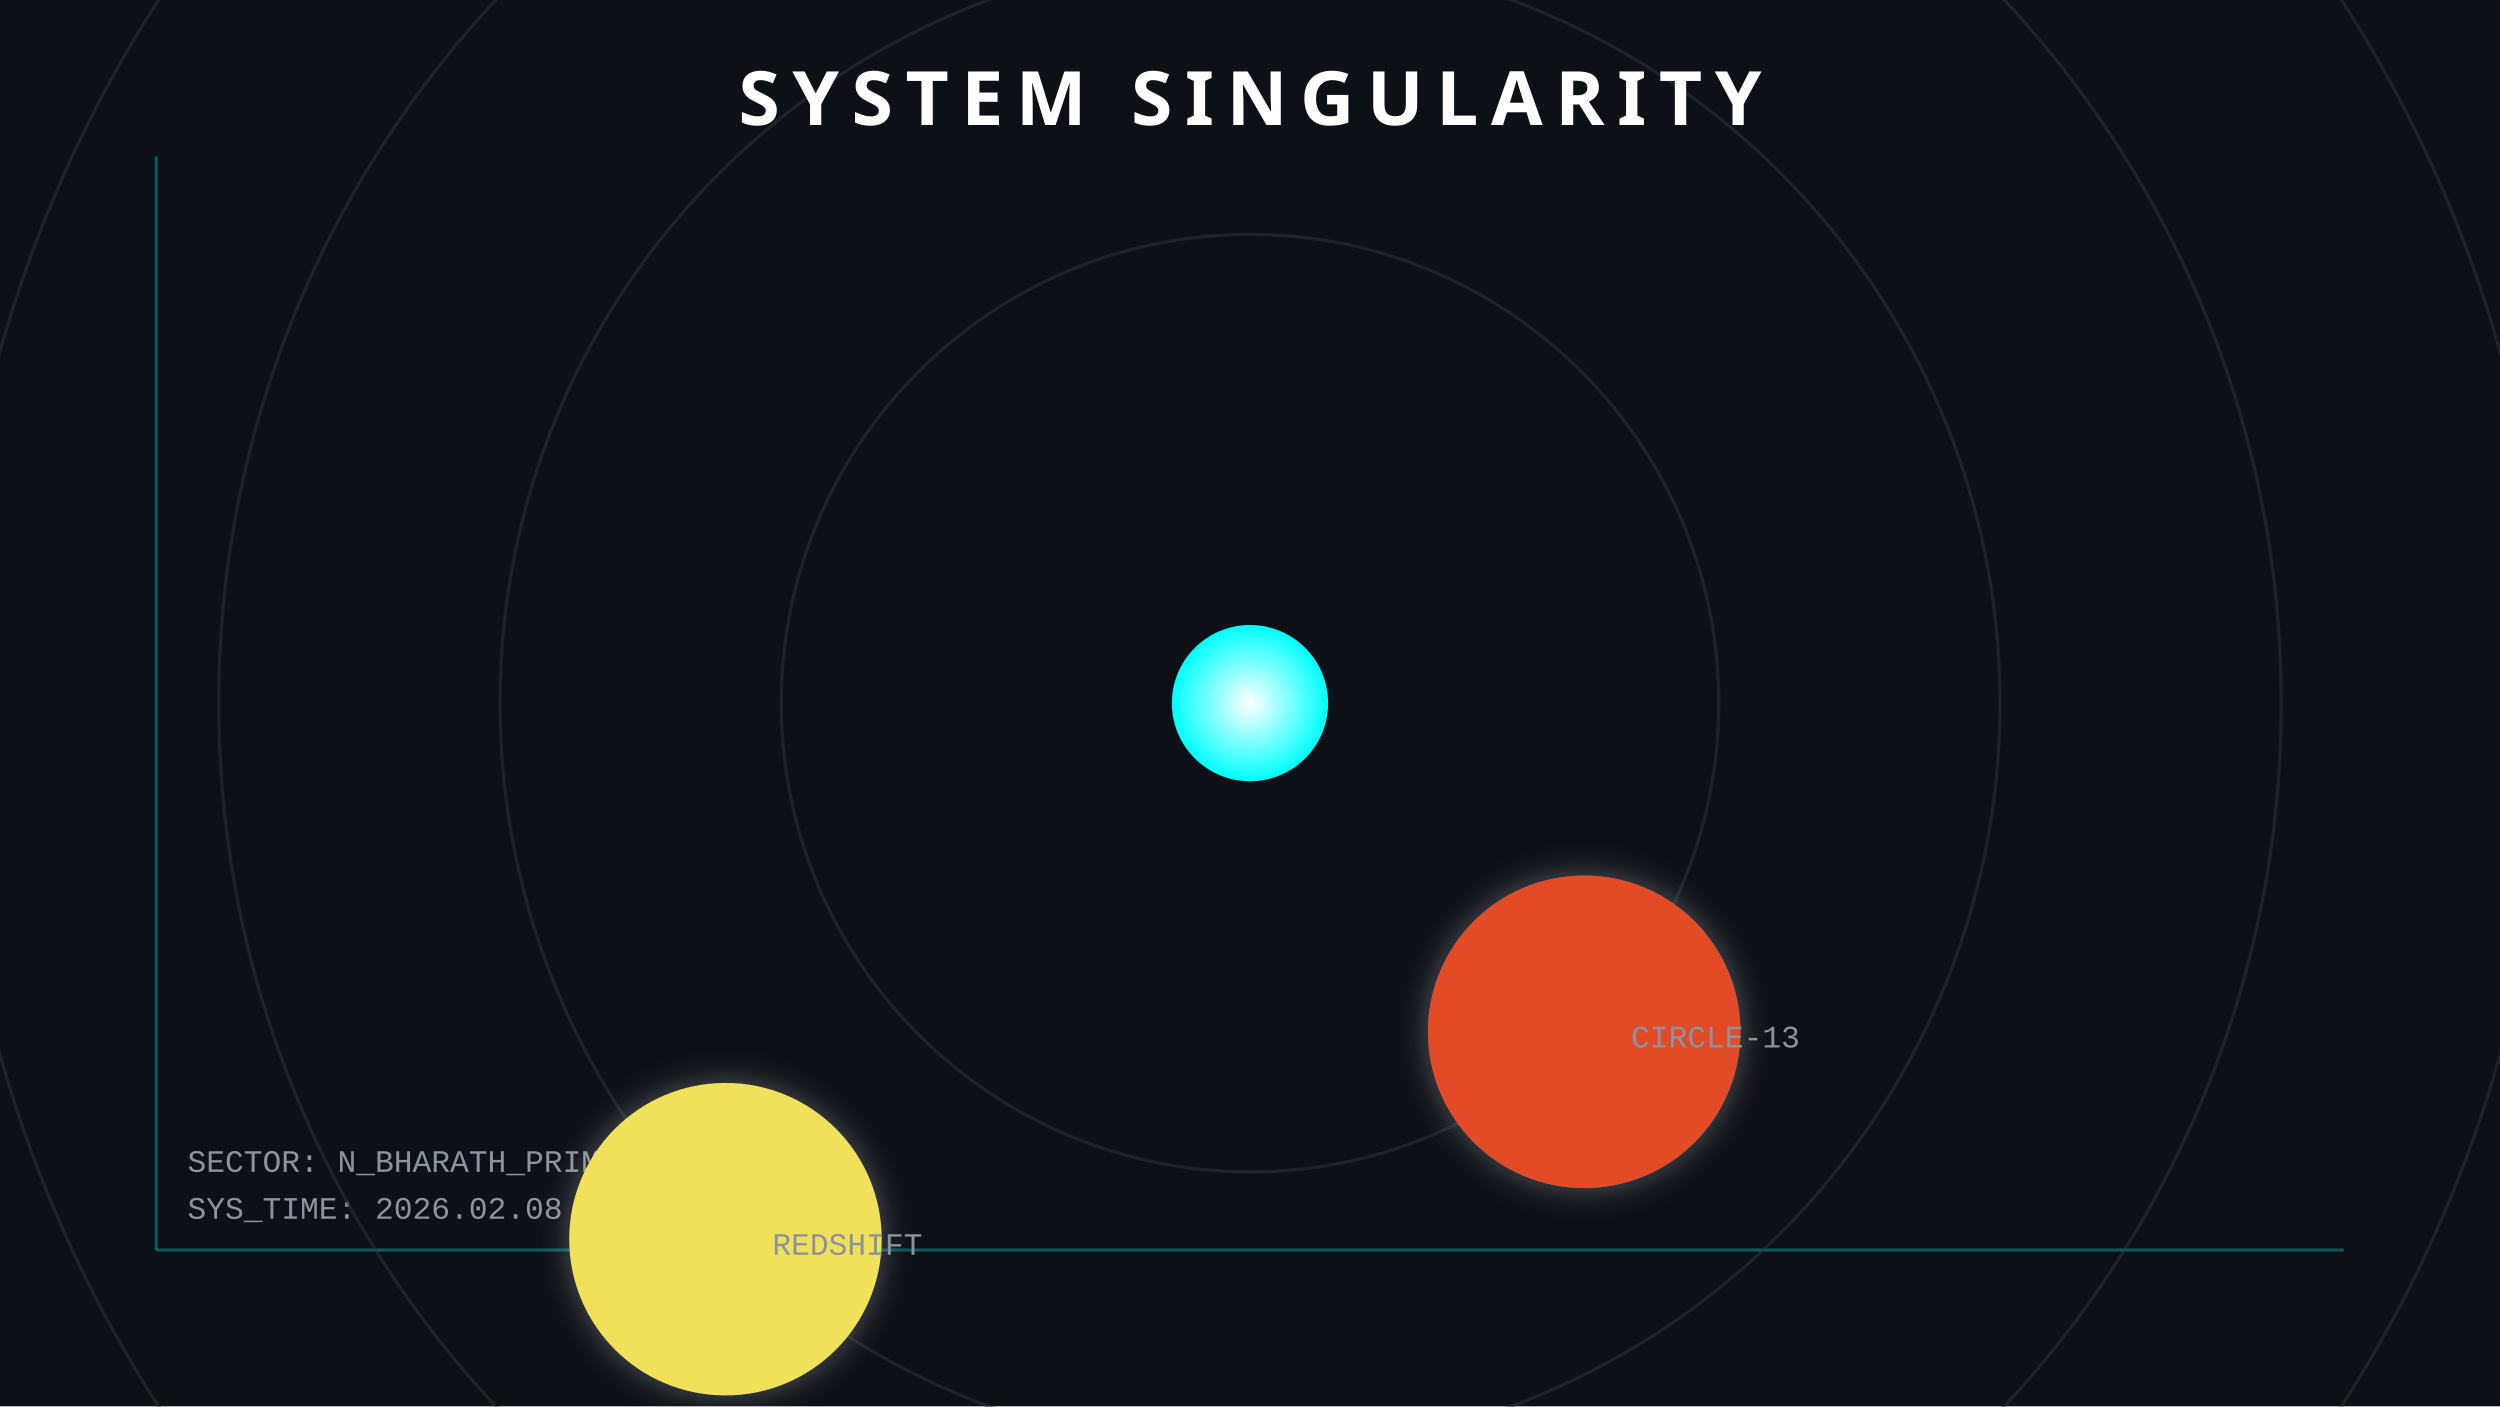
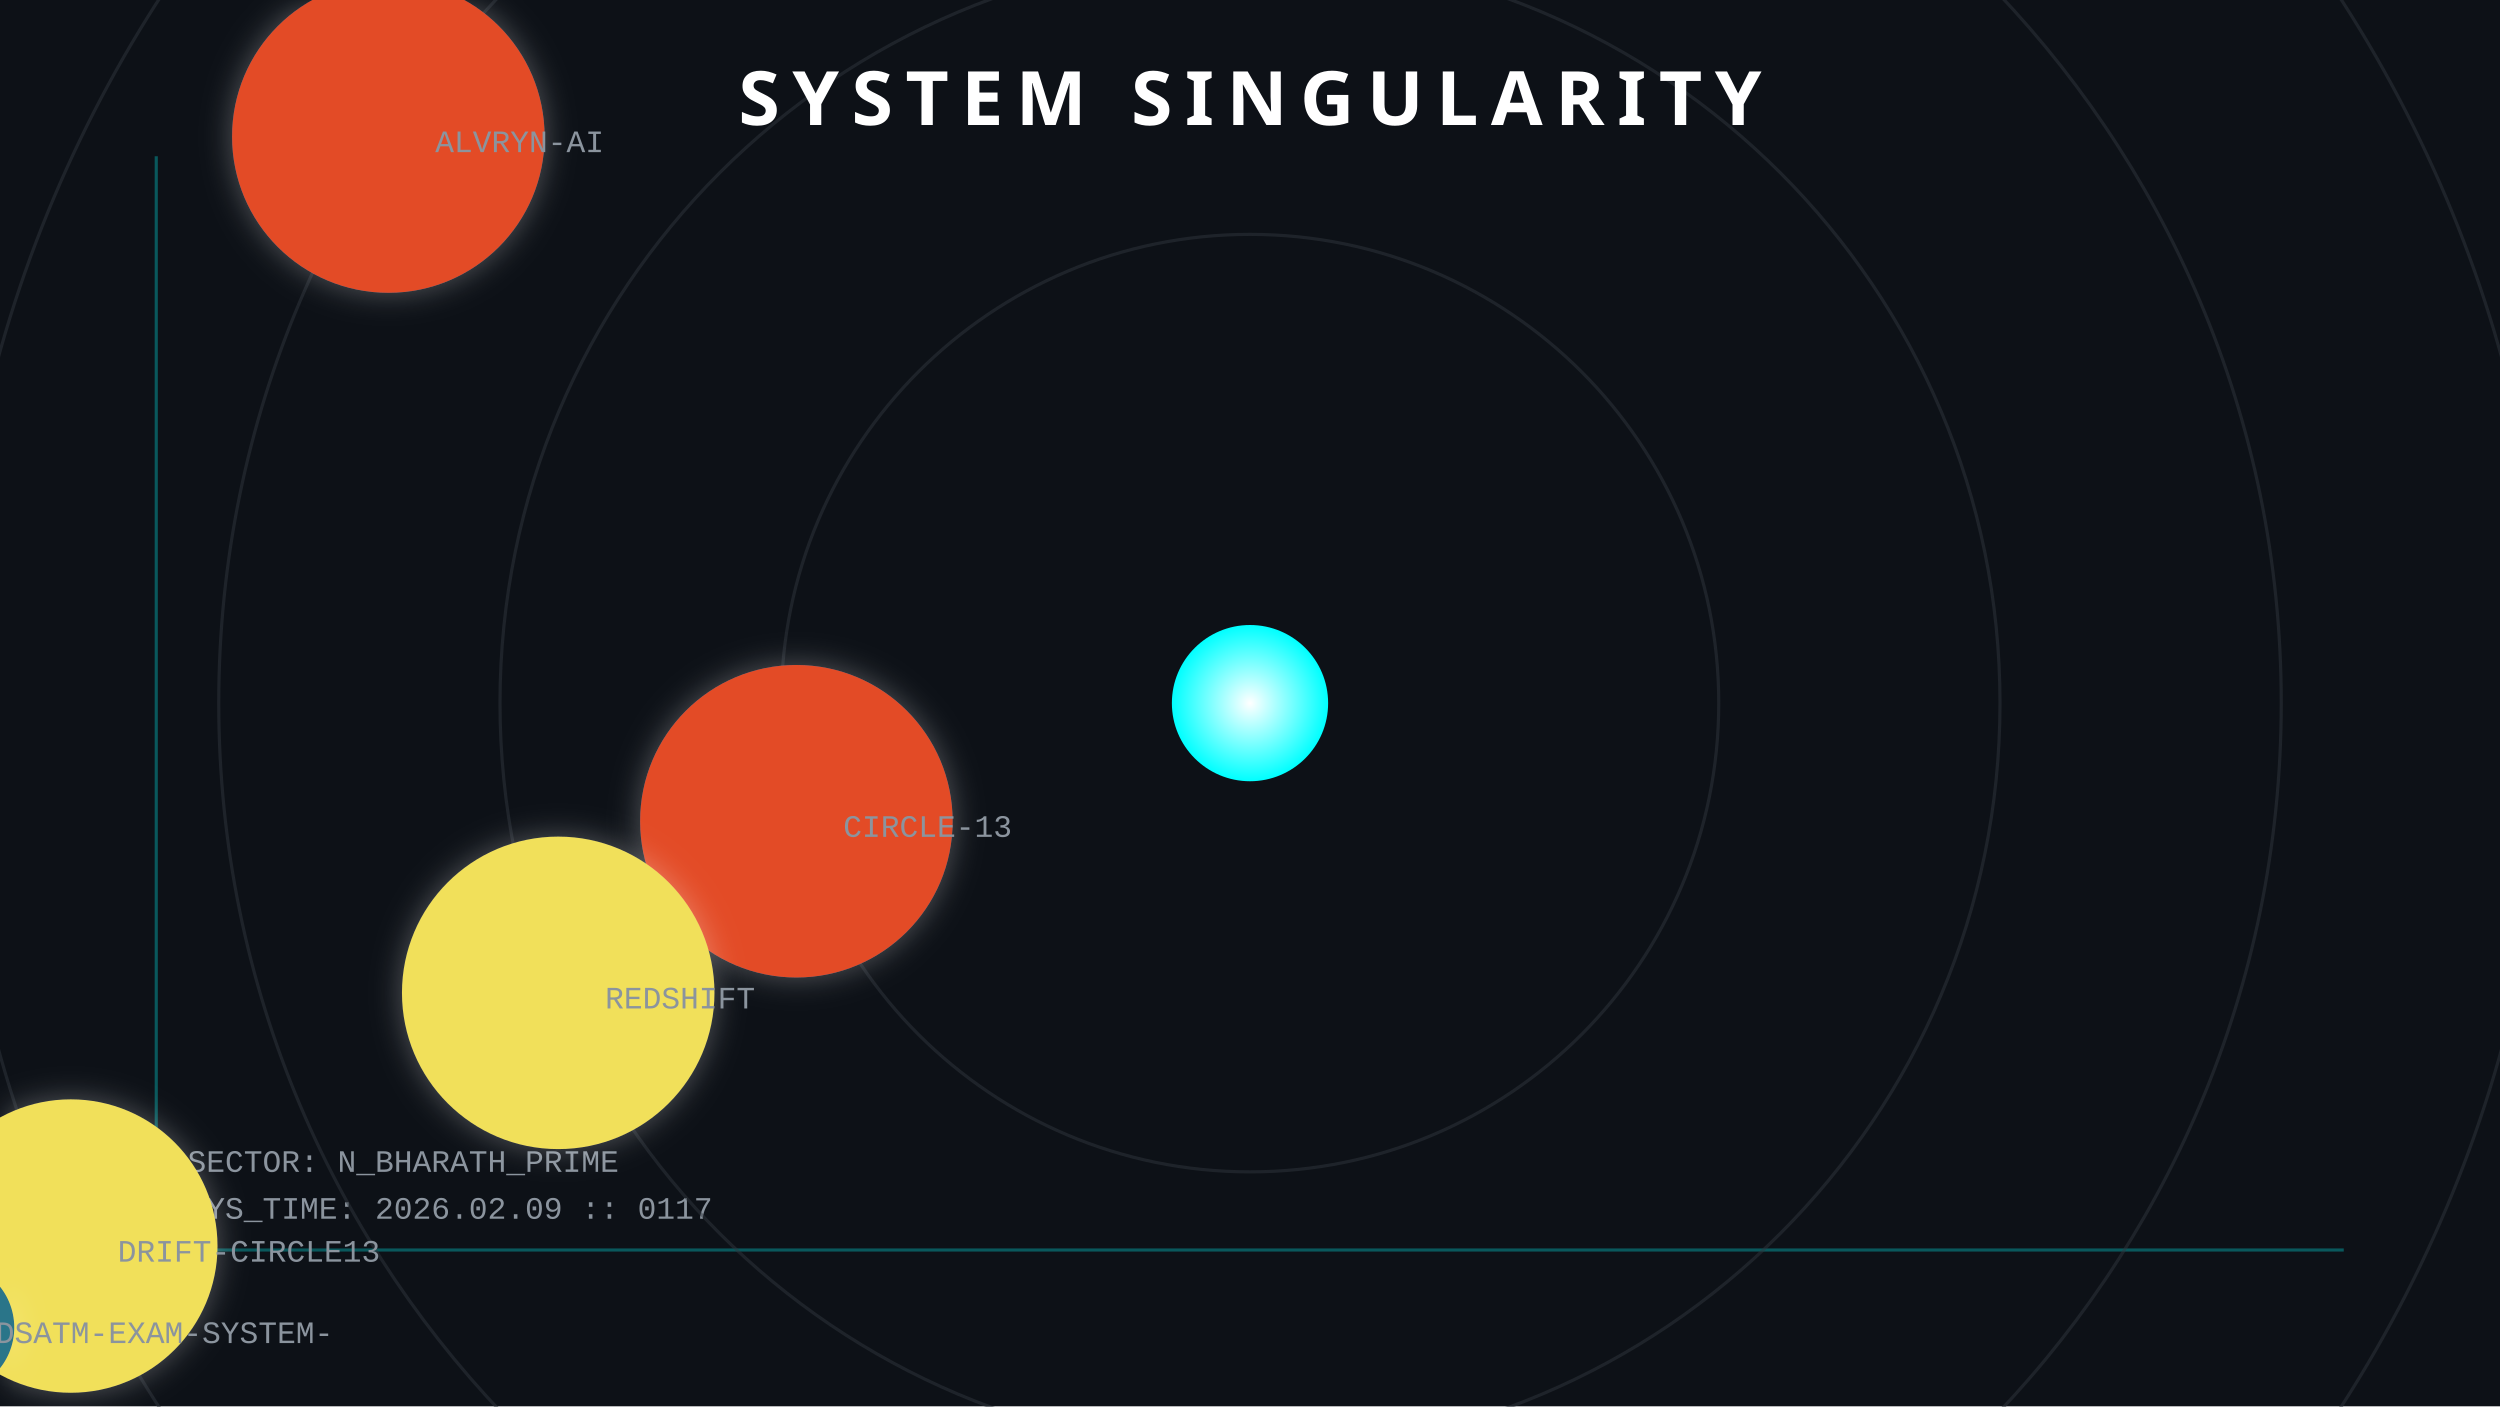
<svg xmlns="http://www.w3.org/2000/svg" width="800" height="450">
  <style>
        .orbit { fill: none; stroke: #30363d; stroke-width: 1; opacity: 0.5; }
        .planet { filter: drop-shadow(0 0 5px rgba(255,255,255,0.3)); }
        .text { font-family: 'Courier New', monospace; fill: #8b949e; font-size: 10px; }
        .title { font-family: sans-serif; fill: white; font-weight: bold; font-size: 24px; letter-spacing: 4px; }
        .hud-line { stroke: #00ffff; stroke-width: 1; opacity: 0.3; }
        
        /* ANIMATIONS */
        @keyframes pulse { 0% { r: 25; opacity: 0.8; } 50% { r: 30; opacity: 0.4; } 100% { r: 25; opacity: 0.8; } }
        .sun { animation: pulse 4s infinite; }
    </style>
  <rect width="100%" height="100%" fill="#0d1117" />
  <line x1="50" y1="50" x2="50" y2="400" class="hud-line" />
  <line x1="50" y1="400" x2="750" y2="400" class="hud-line" />
-   <text x="60" y="390" class="text">SYS_TIME: 2026.02.08 :: 0146</text>
+   <text x="60" y="390" class="text">SYS_TIME: 2026.02.09 :: 0117</text>
  <text x="60" y="375" class="text">SECTOR: N_BHARATH_PRIME</text>
  <circle cx="400" cy="225" r="25" fill="url(#grad1)" class="sun" />
  <defs>
    <radialGradient id="grad1" cx="50%" cy="50%" r="50%" fx="50%" fy="50%">
      <stop offset="0%" style="stop-color:white;stop-opacity:1" />
      <stop offset="100%" style="stop-color:#00ffff;stop-opacity:1" />
    </radialGradient>
  </defs>
  <circle cx="400" cy="225" r="150.0" class="orbit" />
-   <circle cx="506.944" cy="330.18" r="50" fill="#e34c26" class="planet" />
-   <text x="521.944" y="335.18" class="text" fill="white">CIRCLE-13</text>
+   <circle cx="254.84" cy="262.797" r="50" fill="#e34c26" class="planet" />
+   <text x="269.84" y="267.797" class="text" fill="white">CIRCLE-13</text>
  <circle cx="400" cy="225" r="240.0" class="orbit" />
-   <circle cx="232.147" cy="396.538" r="50" fill="#f1e05a" class="planet" />
-   <text x="247.147" y="401.538" class="text" fill="white">REDSHIFT</text>
+   <circle cx="178.63" cy="317.712" r="50" fill="#f1e05a" class="planet" />
+   <text x="193.63" y="322.712" class="text" fill="white">REDSHIFT</text>
  <circle cx="400" cy="225" r="330.0" class="orbit" />
-   <circle cx="234.622" cy="510.57" r="50" fill="#e34c26" class="planet" />
-   <text x="249.622" y="515.57" class="text" fill="white">ALVRYN-AI</text>
+   <circle cx="124.268" cy="43.694" r="50" fill="#e34c26" class="planet" />
+   <text x="139.268" y="48.694" class="text" fill="white">ALVRYN-AI</text>
  <circle cx="400" cy="225" r="415.422" class="orbit" />
-   <circle cx="447.053" cy="637.749" r="46.948" fill="#f1e05a" class="planet" />
-   <text x="462.053" y="642.749" class="text" fill="white">DRIFT-CIRCLE13</text>
+   <circle cx="22.653" cy="398.738" r="46.948" fill="#f1e05a" class="planet" />
+   <text x="37.653" y="403.738" class="text" fill="white">DRIFT-CIRCLE13</text>
  <circle cx="400" cy="225" r="461.81" class="orbit" />
-   <circle cx="316.077" cy="679.12" r="20.925" fill="#2b7489" class="planet" />
-   <text x="331.077" y="684.12" class="text" fill="white">DSATM-EXAM-SYSTEM-</text>
-   <circle cx="400" cy="225" r="504.819" class="orbit" />
-   <circle cx="-104.65" cy="238.049" r="18.673" fill="#8b949e" class="planet" />
-   <text x="-89.65" y="243.049" class="text" fill="white">NBHARATH1306</text>
-   <circle cx="400" cy="225" r="547.052" class="orbit" />
-   <circle cx="935.329" cy="337.642" r="18.155" fill="#e34c26" class="planet" />
-   <text x="950.329" y="342.642" class="text" fill="white">WEBSITE-EQUDATOR-TRADING-PLATFORM</text>
-   <circle cx="400" cy="225" r="577.884" class="orbit" />
-   <circle cx="807.698" cy="-184.551" r="10.555" fill="#8b949e" class="planet" />
-   <text x="822.698" y="-179.551" class="text" fill="white">FLASK</text>
-   <circle cx="400" cy="225" r="608.157" class="orbit" />
-   <circle cx="595.335" cy="-350.933" r="10.182" fill="#8b949e" class="planet" />
-   <text x="610.335" y="-345.933" class="text" fill="white">HCF-INTERNSHIP</text>
-   <circle cx="400" cy="225" r="637.026" class="orbit" />
-   <circle cx="71.405" cy="-320.736" r="9.246" fill="#8b949e" class="planet" />
+   <circle cx="-16.358" cy="424.784" r="20.925" fill="#2b7489" class="planet" />
+   <text x="-1.358" y="429.784" class="text" fill="white">DSATM-EXAM-SYSTEM-</text>
+   <circle cx="400" cy="225" r="504.821" class="orbit" />
+   <circle cx="287.945" cy="717.227" r="18.674" fill="#8b949e" class="planet" />
+   <text x="302.945" y="722.227" class="text" fill="white">NBHARATH1306</text>
+   <circle cx="400" cy="225" r="547.053" class="orbit" />
+   <circle cx="882.075" cy="483.593" r="18.155" fill="#e34c26" class="planet" />
+   <text x="897.075" y="488.593" class="text" fill="white">WEBSITE-EQUDATOR-TRADING-PLATFORM</text>
+   <circle cx="400" cy="225" r="577.885" class="orbit" />
+   <circle cx="-108.508" cy="-49.539" r="10.555" fill="#8b949e" class="planet" />
+   <text x="-93.508" y="-44.539" class="text" fill="white">FLASK</text>
+   <circle cx="400" cy="225" r="608.159" class="orbit" />
+   <circle cx="-106.617" cy="561.447" r="10.182" fill="#8b949e" class="planet" />
+   <text x="-91.617" y="566.447" class="text" fill="white">HCF-INTERNSHIP</text>
+   <circle cx="400" cy="225" r="637.028" class="orbit" />
+   <circle cx="938.663" cy="565.067" r="9.246" fill="#8b949e" class="planet" />
  <text x="400" y="40" text-anchor="middle" class="title">SYSTEM SINGULARITY</text>
</svg>
